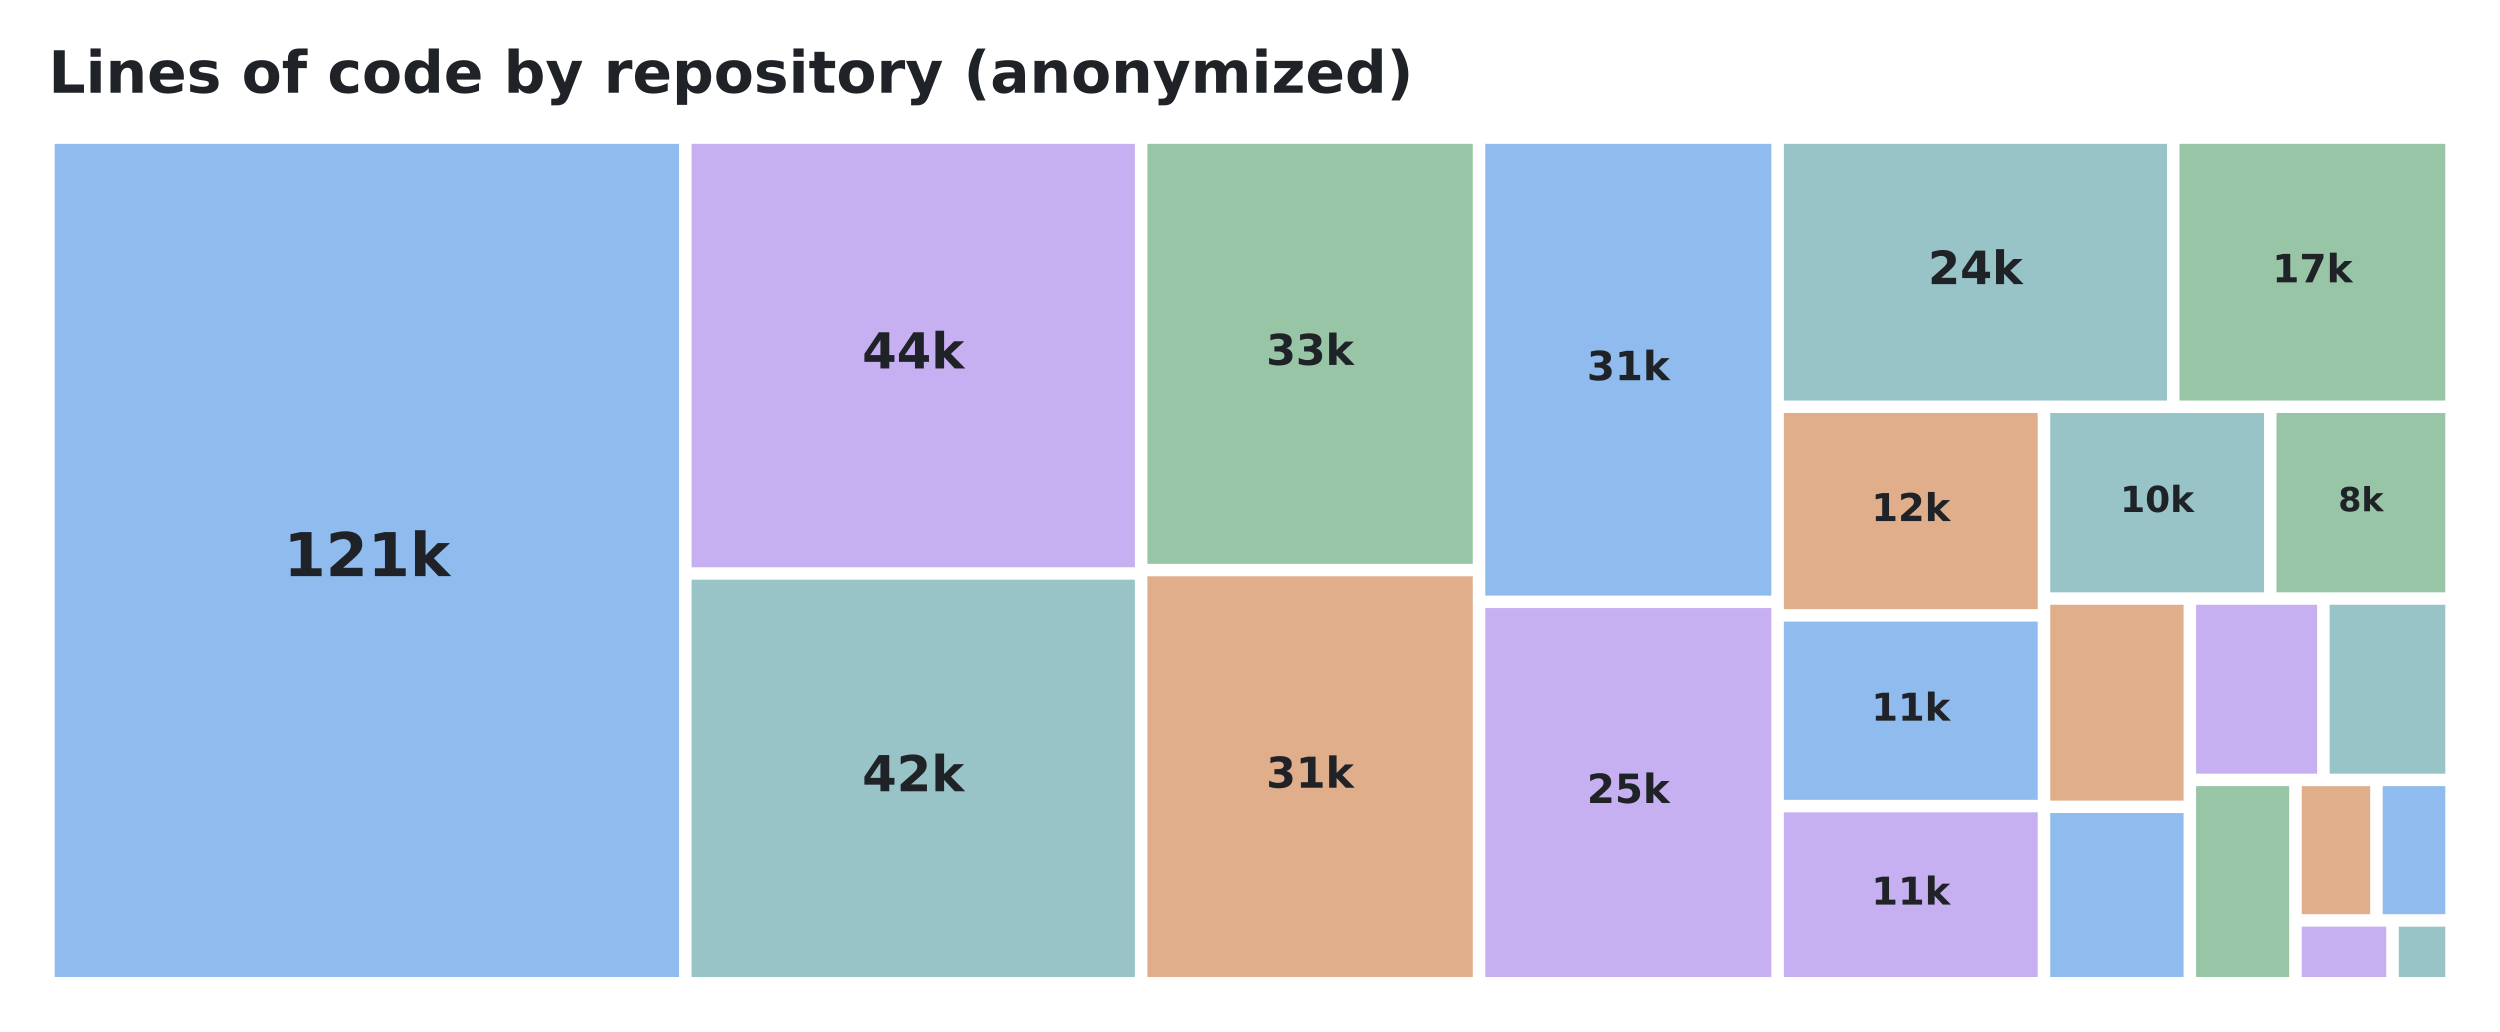
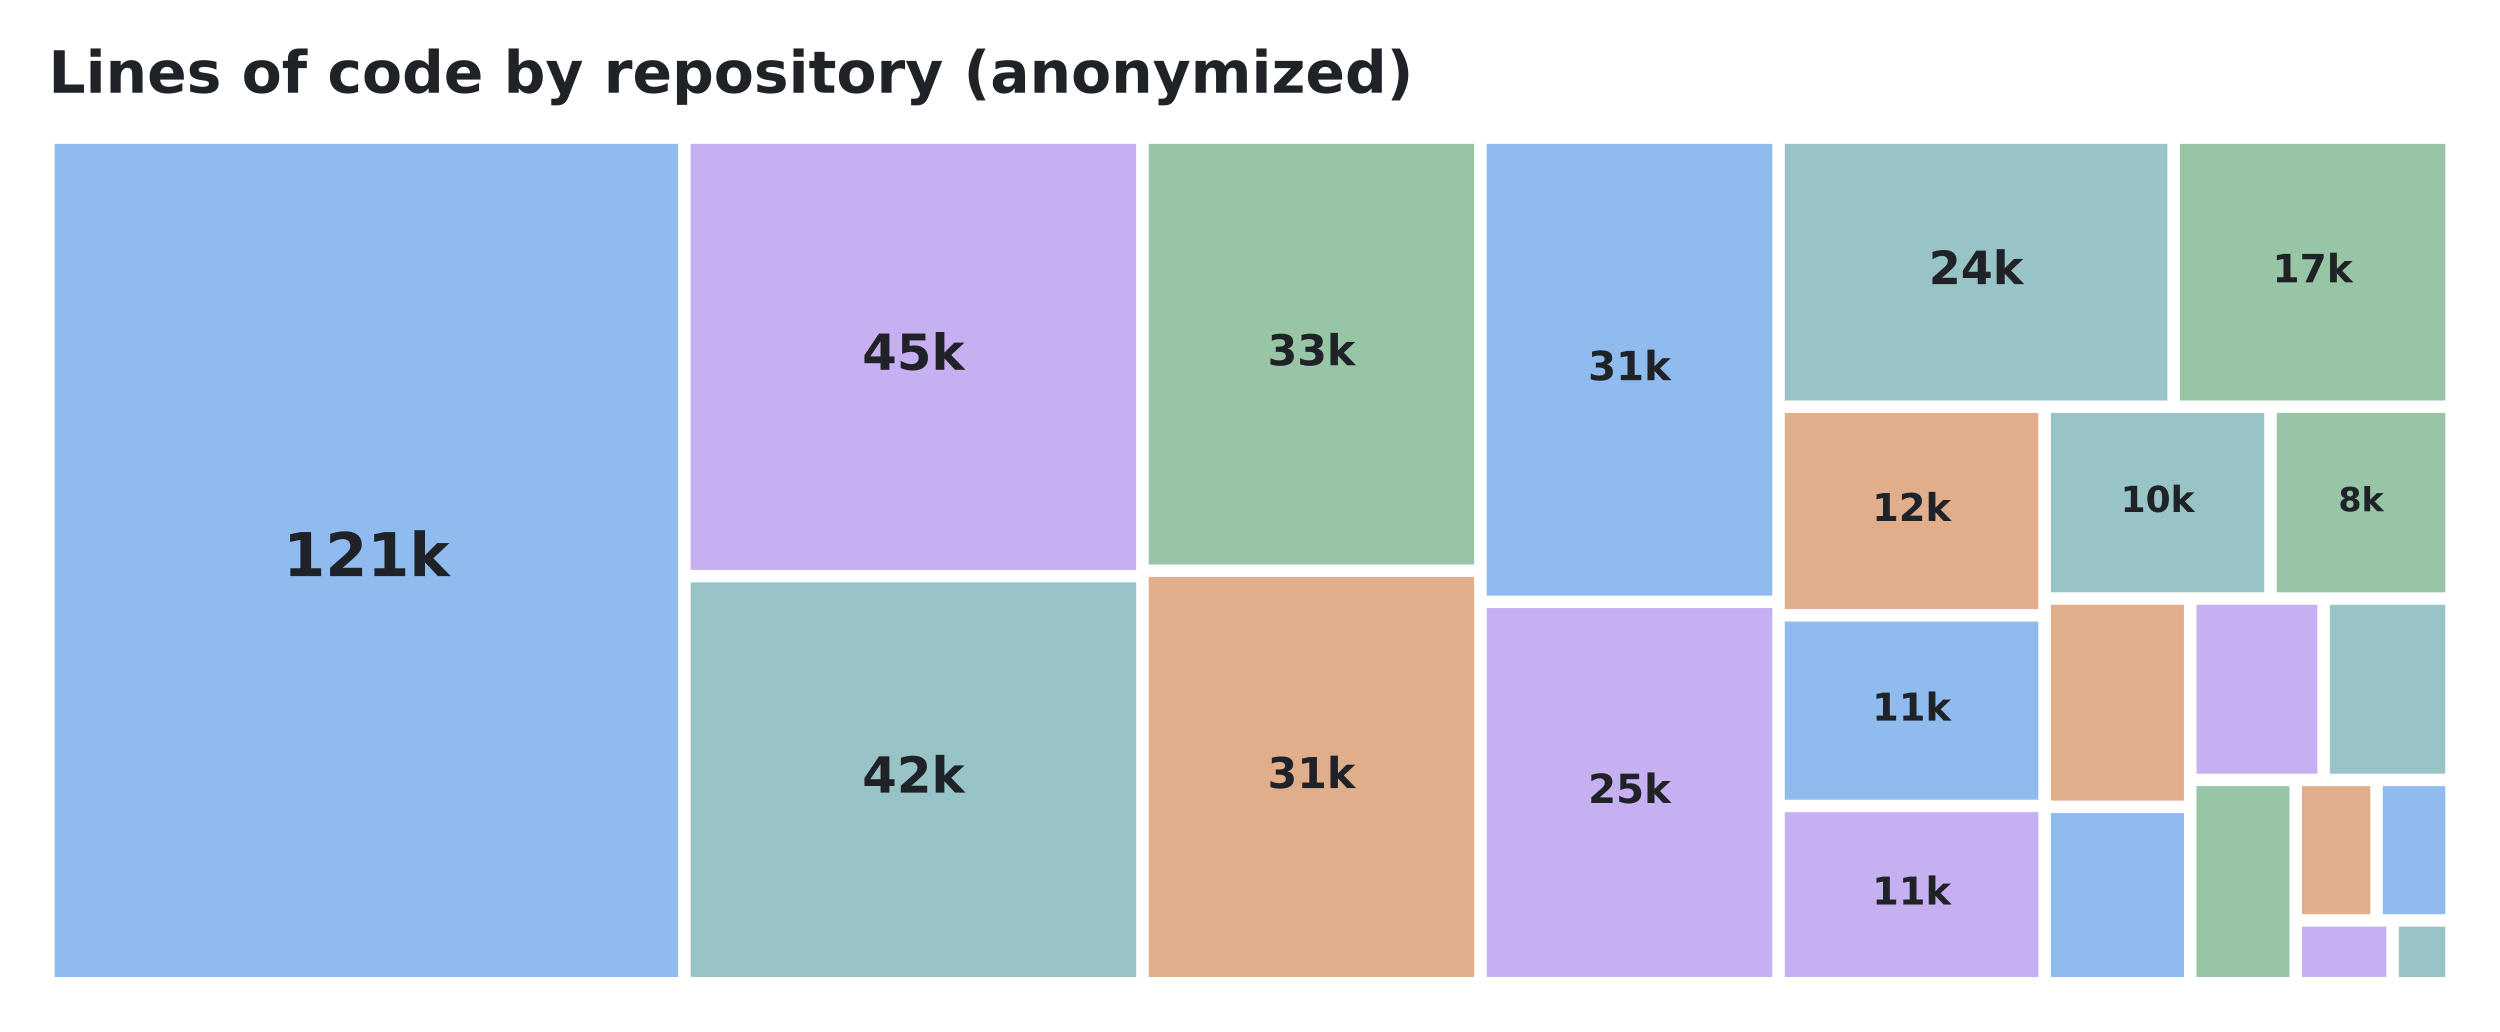
<svg xmlns="http://www.w3.org/2000/svg" xmlns:xlink="http://www.w3.org/1999/xlink" width="557.28pt" height="229.974pt" viewBox="0 0 557.28 229.974" version="1.1">
  <defs>
    <style type="text/css">*{stroke-linejoin: round; stroke-linecap: butt}</style>
  </defs>
  <g id="figure_1">
    <g id="patch_1">
      <path d="M 0 229.974  L 557.28 229.974  L 557.28 0  L 0 0  L 0 229.974  z " style="fill: none; opacity: 0" />
    </g>
    <g id="axes_1">
      <g id="patch_2">
-         <path d="M 12.195 32.064  L 151.371 32.064  L 151.371 217.788  L 12.195 217.788  z " clip-path="url(#p6bd1294f3b)" style="fill: #0969da; opacity: 0.45" />
+         <path d="M 12.195 32.064  L 151.159 32.064  L 151.159 217.788  L 12.195 217.788  z " clip-path="url(#p49c5a2660a)" style="fill: #0969da; opacity: 0.45" />
      </g>
      <g id="patch_3">
-         <path d="M 154.161 32.064  L 252.975 32.064  L 252.975 126.45  L 154.161 126.45  z " clip-path="url(#p6bd1294f3b)" style="fill: #8250df; opacity: 0.45" />
+         <path d="M 153.949 32.064  L 253.27 32.064  L 253.27 127.039  L 153.949 127.039  z " clip-path="url(#p49c5a2660a)" style="fill: #8250df; opacity: 0.45" />
      </g>
      <g id="patch_4">
-         <path d="M 154.161 129.222  L 252.975 129.222  L 252.975 217.788  L 154.161 217.788  z " clip-path="url(#p6bd1294f3b)" style="fill: #1b7c83; opacity: 0.45" />
+         <path d="M 153.949 129.811  L 253.27 129.811  L 253.27 217.788  L 153.949 217.788  z " clip-path="url(#p49c5a2660a)" style="fill: #1b7c83; opacity: 0.45" />
      </g>
      <g id="patch_5">
-         <path d="M 255.765 32.064  L 328.294 32.064  L 328.294 125.686  L 255.765 125.686  z " clip-path="url(#p6bd1294f3b)" style="fill: #1a7f37; opacity: 0.45" />
+         <path d="M 256.06 32.064  L 328.604 32.064  L 328.604 125.841  L 256.06 125.841  z " clip-path="url(#p49c5a2660a)" style="fill: #1a7f37; opacity: 0.45" />
      </g>
      <g id="patch_6">
-         <path d="M 255.765 128.458  L 328.294 128.458  L 328.294 217.788  L 255.765 217.788  z " clip-path="url(#p6bd1294f3b)" style="fill: #bc4c00; opacity: 0.45" />
+         <path d="M 256.06 128.613  L 328.604 128.613  L 328.604 217.788  L 256.06 217.788  z " clip-path="url(#p49c5a2660a)" style="fill: #bc4c00; opacity: 0.45" />
      </g>
      <g id="patch_7">
-         <path d="M 331.084 32.064  L 394.851 32.064  L 394.851 132.768  L 331.084 132.768  z " clip-path="url(#p6bd1294f3b)" style="fill: #0969da; opacity: 0.45" />
+         <path d="M 331.394 32.064  L 395.062 32.064  L 395.062 132.768  L 331.394 132.768  z " clip-path="url(#p49c5a2660a)" style="fill: #0969da; opacity: 0.45" />
      </g>
      <g id="patch_8">
-         <path d="M 331.084 135.54  L 394.851 135.54  L 394.851 217.788  L 331.084 217.788  z " clip-path="url(#p6bd1294f3b)" style="fill: #8250df; opacity: 0.45" />
+         <path d="M 331.394 135.54  L 395.062 135.54  L 395.062 217.788  L 331.394 217.788  z " clip-path="url(#p49c5a2660a)" style="fill: #8250df; opacity: 0.45" />
      </g>
      <g id="patch_9">
-         <path d="M 397.641 32.064  L 483.046 32.064  L 483.046 89.287  L 397.641 89.287  z " clip-path="url(#p6bd1294f3b)" style="fill: #1b7c83; opacity: 0.45" />
+         <path d="M 397.852 32.064  L 483.133 32.064  L 483.133 89.281  L 397.852 89.281  z " clip-path="url(#p49c5a2660a)" style="fill: #1b7c83; opacity: 0.45" />
      </g>
      <g id="patch_10">
-         <path d="M 485.836 32.064  L 545.085 32.064  L 545.085 89.287  L 485.836 89.287  z " clip-path="url(#p6bd1294f3b)" style="fill: #1a7f37; opacity: 0.45" />
+         <path d="M 485.923 32.064  L 545.085 32.064  L 545.085 89.281  L 485.923 89.281  z " clip-path="url(#p49c5a2660a)" style="fill: #1a7f37; opacity: 0.45" />
      </g>
      <g id="patch_11">
-         <path d="M 397.641 92.059  L 454.233 92.059  L 454.233 135.791  L 397.641 135.791  z " clip-path="url(#p6bd1294f3b)" style="fill: #bc4c00; opacity: 0.45" />
+         <path d="M 397.852 92.053  L 454.373 92.053  L 454.373 135.771  L 397.852 135.771  z " clip-path="url(#p49c5a2660a)" style="fill: #bc4c00; opacity: 0.45" />
      </g>
      <g id="patch_12">
-         <path d="M 397.641 138.563  L 454.233 138.563  L 454.233 178.298  L 397.641 178.298  z " clip-path="url(#p6bd1294f3b)" style="fill: #0969da; opacity: 0.45" />
+         <path d="M 397.852 138.543  L 454.373 138.543  L 454.373 178.265  L 397.852 178.265  z " clip-path="url(#p49c5a2660a)" style="fill: #0969da; opacity: 0.45" />
      </g>
      <g id="patch_13">
-         <path d="M 397.641 181.07  L 454.233 181.07  L 454.233 217.788  L 397.641 217.788  z " clip-path="url(#p6bd1294f3b)" style="fill: #8250df; opacity: 0.45" />
+         <path d="M 397.852 181.037  L 454.373 181.037  L 454.373 217.788  L 397.852 217.788  z " clip-path="url(#p49c5a2660a)" style="fill: #8250df; opacity: 0.45" />
      </g>
      <g id="patch_14">
-         <path d="M 457.023 92.059  L 504.671 92.059  L 504.671 132.038  L 457.023 132.038  z " clip-path="url(#p6bd1294f3b)" style="fill: #1b7c83; opacity: 0.45" />
+         <path d="M 457.163 92.053  L 504.733 92.053  L 504.733 132.034  L 457.163 132.034  z " clip-path="url(#p49c5a2660a)" style="fill: #1b7c83; opacity: 0.45" />
      </g>
      <g id="patch_15">
-         <path d="M 507.461 92.059  L 545.085 92.059  L 545.085 132.038  L 507.461 132.038  z " clip-path="url(#p6bd1294f3b)" style="fill: #1a7f37; opacity: 0.45" />
+         <path d="M 507.523 92.053  L 545.085 92.053  L 545.085 132.034  L 507.523 132.034  z " clip-path="url(#p49c5a2660a)" style="fill: #1a7f37; opacity: 0.45" />
      </g>
      <g id="patch_16">
-         <path d="M 457.023 134.81  L 486.746 134.81  L 486.746 178.467  L 457.023 178.467  z " clip-path="url(#p6bd1294f3b)" style="fill: #bc4c00; opacity: 0.45" />
+         <path d="M 457.163 134.806  L 486.835 134.806  L 486.835 178.466  L 457.163 178.466  z " clip-path="url(#p49c5a2660a)" style="fill: #bc4c00; opacity: 0.45" />
      </g>
      <g id="patch_17">
-         <path d="M 457.023 181.239  L 486.746 181.239  L 486.746 217.788  L 457.023 217.788  z " clip-path="url(#p6bd1294f3b)" style="fill: #0969da; opacity: 0.45" />
+         <path d="M 457.163 181.238  L 486.835 181.238  L 486.835 217.788  L 457.163 217.788  z " clip-path="url(#p49c5a2660a)" style="fill: #0969da; opacity: 0.45" />
      </g>
      <g id="patch_18">
-         <path d="M 489.536 134.81  L 516.517 134.81  L 516.517 172.466  L 489.536 172.466  z " clip-path="url(#p6bd1294f3b)" style="fill: #8250df; opacity: 0.45" />
+         <path d="M 489.625 134.806  L 516.561 134.806  L 516.561 172.464  L 489.625 172.464  z " clip-path="url(#p49c5a2660a)" style="fill: #8250df; opacity: 0.45" />
      </g>
      <g id="patch_19">
-         <path d="M 519.307 134.81  L 545.085 134.81  L 545.085 172.466  L 519.307 172.466  z " clip-path="url(#p6bd1294f3b)" style="fill: #1b7c83; opacity: 0.45" />
+         <path d="M 519.351 134.806  L 545.085 134.806  L 545.085 172.464  L 519.351 172.464  z " clip-path="url(#p49c5a2660a)" style="fill: #1b7c83; opacity: 0.45" />
      </g>
      <g id="patch_20">
-         <path d="M 489.536 175.238  L 510.294 175.238  L 510.294 217.788  L 489.536 217.788  z " clip-path="url(#p6bd1294f3b)" style="fill: #1a7f37; opacity: 0.45" />
+         <path d="M 489.625 175.236  L 510.347 175.236  L 510.347 217.788  L 489.625 217.788  z " clip-path="url(#p49c5a2660a)" style="fill: #1a7f37; opacity: 0.45" />
      </g>
      <g id="patch_21">
-         <path d="M 513.084 175.238  L 528.342 175.238  L 528.342 203.787  L 513.084 203.787  z " clip-path="url(#p6bd1294f3b)" style="fill: #bc4c00; opacity: 0.45" />
+         <path d="M 513.137 175.236  L 528.367 175.236  L 528.367 203.786  L 513.137 203.786  z " clip-path="url(#p49c5a2660a)" style="fill: #bc4c00; opacity: 0.45" />
      </g>
      <g id="patch_22">
-         <path d="M 531.132 175.238  L 545.085 175.238  L 545.085 203.787  L 531.132 203.787  z " clip-path="url(#p6bd1294f3b)" style="fill: #0969da; opacity: 0.45" />
+         <path d="M 531.157 175.236  L 545.085 175.236  L 545.085 203.786  L 531.157 203.786  z " clip-path="url(#p49c5a2660a)" style="fill: #0969da; opacity: 0.45" />
      </g>
      <g id="patch_23">
-         <path d="M 513.084 206.559  L 531.923 206.559  L 531.923 217.788  L 513.084 217.788  z " clip-path="url(#p6bd1294f3b)" style="fill: #8250df; opacity: 0.45" />
+         <path d="M 513.137 206.558  L 531.944 206.558  L 531.944 217.788  L 513.137 217.788  z " clip-path="url(#p49c5a2660a)" style="fill: #8250df; opacity: 0.45" />
      </g>
      <g id="patch_24">
-         <path d="M 534.713 206.559  L 545.085 206.559  L 545.085 217.788  L 534.713 217.788  z " clip-path="url(#p6bd1294f3b)" style="fill: #1b7c83; opacity: 0.45" />
+         <path d="M 534.734 206.558  L 545.085 206.558  L 545.085 217.788  L 534.734 217.788  z " clip-path="url(#p49c5a2660a)" style="fill: #1b7c83; opacity: 0.45" />
      </g>
      <g id="text_1">
-         <g style="fill: #1f2328" transform="translate(63.23142 128.4283) scale(0.134807 -0.134807)">
+         <g style="fill: #1f2328" transform="translate(63.14287 128.425) scale(0.13468 -0.13468)">
          <defs>
            <path id="DejaVuSans-Bold-14" d="M 750 831  L 1813 831  L 1813 3847  L 722 3622  L 722 4441  L 1806 4666  L 2950 4666  L 2950 831  L 4013 831  L 4013 0  L 750 0  L 750 831  z " transform="scale(0.015625)" />
            <path id="DejaVuSans-Bold-15" d="M 1844 884  L 3897 884  L 3897 0  L 506 0  L 506 884  L 2209 2388  Q 2438 2594 2547 2791  Q 2656 2988 2656 3200  Q 2656 3528 2436 3728  Q 2216 3928 1850 3928  Q 1569 3928 1234 3808  Q 900 3688 519 3450  L 519 4475  Q 925 4609 1322 4679  Q 1719 4750 2100 4750  Q 2938 4750 3402 4381  Q 3866 4013 3866 3353  Q 3866 2972 3669 2642  Q 3472 2313 2841 1759  L 1844 884  z " transform="scale(0.015625)" />
            <path id="DejaVuSans-Bold-4e" d="M 538 4863  L 1656 4863  L 1656 2216  L 2944 3500  L 4244 3500  L 2534 1894  L 4378 0  L 3022 0  L 1656 1459  L 1656 0  L 538 0  L 538 4863  z " transform="scale(0.015625)" />
          </defs>
          <use xlink:href="#DejaVuSans-Bold-14" />
          <use xlink:href="#DejaVuSans-Bold-15" transform="translate(69.57812 0)" />
          <use xlink:href="#DejaVuSans-Bold-14" transform="translate(139.1562 0)" />
          <use xlink:href="#DejaVuSans-Bold-4e" transform="translate(208.7344 0)" />
        </g>
      </g>
      <g id="text_2">
-         <g style="fill: #1f2328" transform="translate(192.1854 82.13266) scale(0.110695 -0.110695)">
+         <g style="fill: #1f2328" transform="translate(192.1958 82.4351) scale(0.110998 -0.110998)">
          <defs>
            <path id="DejaVuSans-Bold-17" d="M 2356 3675  L 1038 1722  L 2356 1722  L 2356 3675  z M 2156 4666  L 3494 4666  L 3494 1722  L 4159 1722  L 4159 850  L 3494 850  L 3494 0  L 2356 0  L 2356 850  L 288 850  L 288 1881  L 2156 4666  z " transform="scale(0.015625)" />
+             <path id="DejaVuSans-Bold-18" d="M 678 4666  L 3669 4666  L 3669 3781  L 1638 3781  L 1638 3059  Q 1775 3097 1914 3117  Q 2053 3138 2203 3138  Q 3056 3138 3531 2711  Q 4006 2284 4006 1522  Q 4006 766 3489 337  Q 2972 -91 2053 -91  Q 1656 -91 1267 -14  Q 878 63 494 219  L 494 1166  Q 875 947 1217 837  Q 1559 728 1863 728  Q 2300 728 2551 942  Q 2803 1156 2803 1522  Q 2803 1891 2551 2103  Q 2300 2316 1863 2316  Q 1603 2316 1309 2248  Q 1016 2181 678 2041  L 678 4666  z " transform="scale(0.015625)" />
          </defs>
          <use xlink:href="#DejaVuSans-Bold-17" />
-           <use xlink:href="#DejaVuSans-Bold-17" transform="translate(69.57812 0)" />
+           <use xlink:href="#DejaVuSans-Bold-18" transform="translate(69.57812 0)" />
          <use xlink:href="#DejaVuSans-Bold-4e" transform="translate(139.1562 0)" />
        </g>
      </g>
      <g id="text_3">
-         <g style="fill: #1f2328" transform="translate(192.1854 176.3807) scale(0.110695 -0.110695)">
+         <g style="fill: #1f2328" transform="translate(192.1958 176.6831) scale(0.110998 -0.110998)">
          <use xlink:href="#DejaVuSans-Bold-17" />
          <use xlink:href="#DejaVuSans-Bold-15" transform="translate(69.57812 0)" />
          <use xlink:href="#DejaVuSans-Bold-4e" transform="translate(139.1562 0)" />
        </g>
      </g>
      <g id="text_4">
-         <g style="fill: #1f2328" transform="translate(282.2613 81.34292) scale(0.094994 -0.094994)">
+         <g style="fill: #1f2328" transform="translate(282.5627 81.4208) scale(0.095002 -0.095002)">
          <defs>
            <path id="DejaVuSans-Bold-16" d="M 2981 2516  Q 3453 2394 3698 2092  Q 3944 1791 3944 1325  Q 3944 631 3412 270  Q 2881 -91 1863 -91  Q 1503 -91 1142 -33  Q 781 25 428 141  L 428 1069  Q 766 900 1098 814  Q 1431 728 1753 728  Q 2231 728 2486 893  Q 2741 1059 2741 1369  Q 2741 1688 2480 1852  Q 2219 2016 1709 2016  L 1228 2016  L 1228 2791  L 1734 2791  Q 2188 2791 2409 2933  Q 2631 3075 2631 3366  Q 2631 3634 2415 3781  Q 2200 3928 1806 3928  Q 1516 3928 1219 3862  Q 922 3797 628 3669  L 628 4550  Q 984 4650 1334 4700  Q 1684 4750 2022 4750  Q 2931 4750 3382 4451  Q 3834 4153 3834 3553  Q 3834 3144 3618 2883  Q 3403 2622 2981 2516  z " transform="scale(0.015625)" />
          </defs>
          <use xlink:href="#DejaVuSans-Bold-16" />
          <use xlink:href="#DejaVuSans-Bold-16" transform="translate(69.57812 0)" />
          <use xlink:href="#DejaVuSans-Bold-4e" transform="translate(139.1562 0)" />
        </g>
      </g>
      <g id="text_5">
-         <g style="fill: #1f2328" transform="translate(282.2613 175.5909) scale(0.094994 -0.094994)">
+         <g style="fill: #1f2328" transform="translate(282.5627 175.6688) scale(0.095002 -0.095002)">
          <use xlink:href="#DejaVuSans-Bold-16" />
          <use xlink:href="#DejaVuSans-Bold-14" transform="translate(69.57812 0)" />
          <use xlink:href="#DejaVuSans-Bold-4e" transform="translate(139.1562 0)" />
        </g>
      </g>
      <g id="text_6">
-         <g style="fill: #1f2328" transform="translate(353.7379 84.7482) scale(0.089759 -0.089759)">
+         <g style="fill: #1f2328" transform="translate(354.0039 84.74666) scale(0.0897 -0.0897)">
          <use xlink:href="#DejaVuSans-Bold-16" />
          <use xlink:href="#DejaVuSans-Bold-14" transform="translate(69.57812 0)" />
          <use xlink:href="#DejaVuSans-Bold-4e" transform="translate(139.1562 0)" />
        </g>
      </g>
      <g id="text_7">
-         <g style="fill: #1f2328" transform="translate(353.7379 178.9962) scale(0.089759 -0.089759)">
-           <defs>
-             <path id="DejaVuSans-Bold-18" d="M 678 4666  L 3669 4666  L 3669 3781  L 1638 3781  L 1638 3059  Q 1775 3097 1914 3117  Q 2053 3138 2203 3138  Q 3056 3138 3531 2711  Q 4006 2284 4006 1522  Q 4006 766 3489 337  Q 2972 -91 2053 -91  Q 1656 -91 1267 -14  Q 878 63 494 219  L 494 1166  Q 875 947 1217 837  Q 1559 728 1863 728  Q 2300 728 2551 942  Q 2803 1156 2803 1522  Q 2803 1891 2551 2103  Q 2300 2316 1863 2316  Q 1603 2316 1309 2248  Q 1016 2181 678 2041  L 678 4666  z " transform="scale(0.015625)" />
-           </defs>
+         <g style="fill: #1f2328" transform="translate(354.0039 178.9947) scale(0.0897 -0.0897)">
          <use xlink:href="#DejaVuSans-Bold-15" />
          <use xlink:href="#DejaVuSans-Bold-18" transform="translate(69.57812 0)" />
          <use xlink:href="#DejaVuSans-Bold-4e" transform="translate(139.1562 0)" />
        </g>
      </g>
      <g id="text_8">
-         <g style="fill: #1f2328" transform="translate(429.785 63.34305) scale(0.102685 -0.102685)">
+         <g style="fill: #1f2328" transform="translate(429.941 63.33831) scale(0.102612 -0.102612)">
          <use xlink:href="#DejaVuSans-Bold-15" />
          <use xlink:href="#DejaVuSans-Bold-17" transform="translate(69.57812 0)" />
          <use xlink:href="#DejaVuSans-Bold-4e" transform="translate(139.1562 0)" />
        </g>
      </g>
      <g id="text_9">
-         <g style="fill: #1f2328" transform="translate(506.5085 62.9371) scale(0.08706 -0.08706)">
+         <g style="fill: #1f2328" transform="translate(506.5572 62.93293) scale(0.087008 -0.087008)">
          <defs>
            <path id="DejaVuSans-Bold-1a" d="M 428 4666  L 3944 4666  L 3944 3988  L 2125 0  L 953 0  L 2675 3781  L 428 3781  L 428 4666  z " transform="scale(0.015625)" />
          </defs>
          <use xlink:href="#DejaVuSans-Bold-14" />
          <use xlink:href="#DejaVuSans-Bold-1a" transform="translate(69.57812 0)" />
          <use xlink:href="#DejaVuSans-Bold-4e" transform="translate(139.1562 0)" />
        </g>
      </g>
      <g id="text_10">
-         <g style="fill: #1f2328" transform="translate(417.1483 116.1452) scale(0.085473 -0.085473)">
+         <g style="fill: #1f2328" transform="translate(417.3275 116.1314) scale(0.085431 -0.085431)">
          <use xlink:href="#DejaVuSans-Bold-14" />
          <use xlink:href="#DejaVuSans-Bold-15" transform="translate(69.57812 0)" />
          <use xlink:href="#DejaVuSans-Bold-4e" transform="translate(139.1562 0)" />
        </g>
      </g>
      <g id="text_11">
-         <g style="fill: #1f2328" transform="translate(417.1483 160.6509) scale(0.085473 -0.085473)">
+         <g style="fill: #1f2328" transform="translate(417.3275 160.6235) scale(0.085431 -0.085431)">
          <use xlink:href="#DejaVuSans-Bold-14" />
          <use xlink:href="#DejaVuSans-Bold-14" transform="translate(69.57812 0)" />
          <use xlink:href="#DejaVuSans-Bold-4e" transform="translate(139.1562 0)" />
        </g>
      </g>
      <g id="text_12">
-         <g style="fill: #1f2328" transform="translate(417.1483 201.6496) scale(0.085473 -0.085473)">
+         <g style="fill: #1f2328" transform="translate(417.3275 201.6321) scale(0.085431 -0.085431)">
          <use xlink:href="#DejaVuSans-Bold-14" />
          <use xlink:href="#DejaVuSans-Bold-14" transform="translate(69.57812 0)" />
          <use xlink:href="#DejaVuSans-Bold-4e" transform="translate(139.1562 0)" />
        </g>
      </g>
      <g id="text_13">
-         <g style="fill: #1f2328" transform="translate(472.6074 114.1301) scale(0.08013 -0.08013)">
+         <g style="fill: #1f2328" transform="translate(472.713 114.1242) scale(0.080084 -0.080084)">
          <defs>
            <path id="DejaVuSans-Bold-13" d="M 2944 2338  Q 2944 3213 2780 3570  Q 2616 3928 2228 3928  Q 1841 3928 1675 3570  Q 1509 3213 1509 2338  Q 1509 1453 1675 1090  Q 1841 728 2228 728  Q 2613 728 2778 1090  Q 2944 1453 2944 2338  z M 4147 2328  Q 4147 1169 3647 539  Q 3147 -91 2228 -91  Q 1306 -91 806 539  Q 306 1169 306 2328  Q 306 3491 806 4120  Q 1306 4750 2228 4750  Q 3147 4750 3647 4120  Q 4147 3491 4147 2328  z " transform="scale(0.015625)" />
          </defs>
          <use xlink:href="#DejaVuSans-Bold-14" />
          <use xlink:href="#DejaVuSans-Bold-13" transform="translate(69.57812 0)" />
          <use xlink:href="#DejaVuSans-Bold-4e" transform="translate(139.1562 0)" />
        </g>
      </g>
      <g id="text_14">
-         <g style="fill: #1f2328" transform="translate(521.2283 113.9745) scale(0.074142 -0.074142)">
+         <g style="fill: #1f2328" transform="translate(521.2618 113.9689) scale(0.074105 -0.074105)">
          <defs>
            <path id="DejaVuSans-Bold-1b" d="M 2228 2088  Q 1891 2088 1709 1903  Q 1528 1719 1528 1375  Q 1528 1031 1709 848  Q 1891 666 2228 666  Q 2563 666 2741 848  Q 2919 1031 2919 1375  Q 2919 1722 2741 1905  Q 2563 2088 2228 2088  z M 1350 2484  Q 925 2613 709 2878  Q 494 3144 494 3541  Q 494 4131 934 4440  Q 1375 4750 2228 4750  Q 3075 4750 3515 4442  Q 3956 4134 3956 3541  Q 3956 3144 3739 2878  Q 3522 2613 3097 2484  Q 3572 2353 3814 2058  Q 4056 1763 4056 1313  Q 4056 619 3595 264  Q 3134 -91 2228 -91  Q 1319 -91 855 264  Q 391 619 391 1313  Q 391 1763 633 2058  Q 875 2353 1350 2484  z M 1631 3419  Q 1631 3141 1786 2991  Q 1941 2841 2228 2841  Q 2509 2841 2662 2991  Q 2816 3141 2816 3419  Q 2816 3697 2662 3845  Q 2509 3994 2228 3994  Q 1941 3994 1786 3844  Q 1631 3694 1631 3419  z " transform="scale(0.015625)" />
          </defs>
          <use xlink:href="#DejaVuSans-Bold-1b" />
          <use xlink:href="#DejaVuSans-Bold-4e" transform="translate(69.57812 0)" />
        </g>
      </g>
      <g id="text_15">
        <g style="fill: #1f2328" transform="translate(10.8 20.67797) scale(0.13 -0.13)">
          <defs>
            <path id="DejaVuSans-Bold-2f" d="M 588 4666  L 1791 4666  L 1791 909  L 3903 909  L 3903 0  L 588 0  L 588 4666  z " transform="scale(0.015625)" />
            <path id="DejaVuSans-Bold-4c" d="M 538 3500  L 1656 3500  L 1656 0  L 538 0  L 538 3500  z M 538 4863  L 1656 4863  L 1656 3950  L 538 3950  L 538 4863  z " transform="scale(0.015625)" />
            <path id="DejaVuSans-Bold-51" d="M 4056 2131  L 4056 0  L 2931 0  L 2931 347  L 2931 1631  Q 2931 2084 2911 2256  Q 2891 2428 2841 2509  Q 2775 2619 2662 2680  Q 2550 2741 2406 2741  Q 2056 2741 1856 2470  Q 1656 2200 1656 1722  L 1656 0  L 538 0  L 538 3500  L 1656 3500  L 1656 2988  Q 1909 3294 2193 3439  Q 2478 3584 2822 3584  Q 3428 3584 3742 3212  Q 4056 2841 4056 2131  z " transform="scale(0.015625)" />
            <path id="DejaVuSans-Bold-48" d="M 4031 1759  L 4031 1441  L 1416 1441  Q 1456 1047 1700 850  Q 1944 653 2381 653  Q 2734 653 3104 758  Q 3475 863 3866 1075  L 3866 213  Q 3469 63 3072 -14  Q 2675 -91 2278 -91  Q 1328 -91 801 392  Q 275 875 275 1747  Q 275 2603 792 3093  Q 1309 3584 2216 3584  Q 3041 3584 3536 3087  Q 4031 2591 4031 1759  z M 2881 2131  Q 2881 2450 2695 2645  Q 2509 2841 2209 2841  Q 1884 2841 1681 2658  Q 1478 2475 1428 2131  L 2881 2131  z " transform="scale(0.015625)" />
            <path id="DejaVuSans-Bold-56" d="M 3272 3391  L 3272 2541  Q 2913 2691 2578 2766  Q 2244 2841 1947 2841  Q 1628 2841 1473 2761  Q 1319 2681 1319 2516  Q 1319 2381 1436 2309  Q 1553 2238 1856 2203  L 2053 2175  Q 2913 2066 3209 1816  Q 3506 1566 3506 1031  Q 3506 472 3093 190  Q 2681 -91 1863 -91  Q 1516 -91 1145 -36  Q 775 19 384 128  L 384 978  Q 719 816 1070 734  Q 1422 653 1784 653  Q 2113 653 2278 743  Q 2444 834 2444 1013  Q 2444 1163 2330 1236  Q 2216 1309 1875 1350  L 1678 1375  Q 931 1469 631 1722  Q 331 1975 331 2491  Q 331 3047 712 3315  Q 1094 3584 1881 3584  Q 2191 3584 2531 3537  Q 2872 3491 3272 3391  z " transform="scale(0.015625)" />
            <path id="DejaVuSans-Bold-3" transform="scale(0.015625)" />
            <path id="DejaVuSans-Bold-52" d="M 2203 2784  Q 1831 2784 1636 2517  Q 1441 2250 1441 1747  Q 1441 1244 1636 976  Q 1831 709 2203 709  Q 2569 709 2762 976  Q 2956 1244 2956 1747  Q 2956 2250 2762 2517  Q 2569 2784 2203 2784  z M 2203 3584  Q 3106 3584 3614 3096  Q 4122 2609 4122 1747  Q 4122 884 3614 396  Q 3106 -91 2203 -91  Q 1297 -91 786 396  Q 275 884 275 1747  Q 275 2609 786 3096  Q 1297 3584 2203 3584  z " transform="scale(0.015625)" />
            <path id="DejaVuSans-Bold-49" d="M 2841 4863  L 2841 4128  L 2222 4128  Q 1984 4128 1890 4042  Q 1797 3956 1797 3744  L 1797 3500  L 2753 3500  L 2753 2700  L 1797 2700  L 1797 0  L 678 0  L 678 2700  L 122 2700  L 122 3500  L 678 3500  L 678 3744  Q 678 4316 997 4589  Q 1316 4863 1984 4863  L 2841 4863  z " transform="scale(0.015625)" />
            <path id="DejaVuSans-Bold-46" d="M 3366 3391  L 3366 2478  Q 3138 2634 2908 2709  Q 2678 2784 2431 2784  Q 1963 2784 1702 2511  Q 1441 2238 1441 1747  Q 1441 1256 1702 982  Q 1963 709 2431 709  Q 2694 709 2930 787  Q 3166 866 3366 1019  L 3366 103  Q 3103 6 2833 -42  Q 2563 -91 2291 -91  Q 1344 -91 809 395  Q 275 881 275 1747  Q 275 2613 809 3098  Q 1344 3584 2291 3584  Q 2566 3584 2833 3536  Q 3100 3488 3366 3391  z " transform="scale(0.015625)" />
            <path id="DejaVuSans-Bold-47" d="M 2919 2988  L 2919 4863  L 4044 4863  L 4044 0  L 2919 0  L 2919 506  Q 2688 197 2409 53  Q 2131 -91 1766 -91  Q 1119 -91 703 423  Q 288 938 288 1747  Q 288 2556 703 3070  Q 1119 3584 1766 3584  Q 2128 3584 2408 3439  Q 2688 3294 2919 2988  z M 2181 722  Q 2541 722 2730 984  Q 2919 1247 2919 1747  Q 2919 2247 2730 2509  Q 2541 2772 2181 2772  Q 1825 2772 1636 2509  Q 1447 2247 1447 1747  Q 1447 1247 1636 984  Q 1825 722 2181 722  z " transform="scale(0.015625)" />
            <path id="DejaVuSans-Bold-45" d="M 2400 722  Q 2759 722 2948 984  Q 3138 1247 3138 1747  Q 3138 2247 2948 2509  Q 2759 2772 2400 2772  Q 2041 2772 1848 2508  Q 1656 2244 1656 1747  Q 1656 1250 1848 986  Q 2041 722 2400 722  z M 1656 2988  Q 1888 3294 2169 3439  Q 2450 3584 2816 3584  Q 3463 3584 3878 3070  Q 4294 2556 4294 1747  Q 4294 938 3878 423  Q 3463 -91 2816 -91  Q 2450 -91 2169 54  Q 1888 200 1656 506  L 1656 0  L 538 0  L 538 4863  L 1656 4863  L 1656 2988  z " transform="scale(0.015625)" />
            <path id="DejaVuSans-Bold-5c" d="M 78 3500  L 1197 3500  L 2138 1125  L 2938 3500  L 4056 3500  L 2584 -331  Q 2363 -916 2067 -1148  Q 1772 -1381 1288 -1381  L 641 -1381  L 641 -647  L 991 -647  Q 1275 -647 1404 -556  Q 1534 -466 1606 -231  L 1638 -134  L 78 3500  z " transform="scale(0.015625)" />
            <path id="DejaVuSans-Bold-55" d="M 3138 2547  Q 2991 2616 2845 2648  Q 2700 2681 2553 2681  Q 2122 2681 1889 2404  Q 1656 2128 1656 1613  L 1656 0  L 538 0  L 538 3500  L 1656 3500  L 1656 2925  Q 1872 3269 2151 3426  Q 2431 3584 2822 3584  Q 2878 3584 2943 3579  Q 3009 3575 3134 3559  L 3138 2547  z " transform="scale(0.015625)" />
            <path id="DejaVuSans-Bold-53" d="M 1656 506  L 1656 -1331  L 538 -1331  L 538 3500  L 1656 3500  L 1656 2988  Q 1888 3294 2169 3439  Q 2450 3584 2816 3584  Q 3463 3584 3878 3070  Q 4294 2556 4294 1747  Q 4294 938 3878 423  Q 3463 -91 2816 -91  Q 2450 -91 2169 54  Q 1888 200 1656 506  z M 2400 2772  Q 2041 2772 1848 2508  Q 1656 2244 1656 1747  Q 1656 1250 1848 986  Q 2041 722 2400 722  Q 2759 722 2948 984  Q 3138 1247 3138 1747  Q 3138 2247 2948 2509  Q 2759 2772 2400 2772  z " transform="scale(0.015625)" />
            <path id="DejaVuSans-Bold-57" d="M 1759 4494  L 1759 3500  L 2913 3500  L 2913 2700  L 1759 2700  L 1759 1216  Q 1759 972 1856 886  Q 1953 800 2241 800  L 2816 800  L 2816 0  L 1856 0  Q 1194 0 917 276  Q 641 553 641 1216  L 641 2700  L 84 2700  L 84 3500  L 641 3500  L 641 4494  L 1759 4494  z " transform="scale(0.015625)" />
            <path id="DejaVuSans-Bold-b" d="M 2413 -844  L 1484 -844  Q 1006 -72 778 623  Q 550 1319 550 2003  Q 550 2688 779 3389  Q 1009 4091 1484 4856  L 2413 4856  Q 2013 4116 1813 3408  Q 1613 2700 1613 2009  Q 1613 1319 1811 609  Q 2009 -100 2413 -844  z " transform="scale(0.015625)" />
            <path id="DejaVuSans-Bold-44" d="M 2106 1575  Q 1756 1575 1579 1456  Q 1403 1338 1403 1106  Q 1403 894 1545 773  Q 1688 653 1941 653  Q 2256 653 2472 879  Q 2688 1106 2688 1447  L 2688 1575  L 2106 1575  z M 3816 1997  L 3816 0  L 2688 0  L 2688 519  Q 2463 200 2181 54  Q 1900 -91 1497 -91  Q 953 -91 614 226  Q 275 544 275 1050  Q 275 1666 698 1953  Q 1122 2241 2028 2241  L 2688 2241  L 2688 2328  Q 2688 2594 2478 2717  Q 2269 2841 1825 2841  Q 1466 2841 1156 2769  Q 847 2697 581 2553  L 581 3406  Q 941 3494 1303 3539  Q 1666 3584 2028 3584  Q 2975 3584 3395 3211  Q 3816 2838 3816 1997  z " transform="scale(0.015625)" />
            <path id="DejaVuSans-Bold-50" d="M 3781 2919  Q 3994 3244 4286 3414  Q 4578 3584 4928 3584  Q 5531 3584 5847 3212  Q 6163 2841 6163 2131  L 6163 0  L 5038 0  L 5038 1825  Q 5041 1866 5042 1909  Q 5044 1953 5044 2034  Q 5044 2406 4934 2573  Q 4825 2741 4581 2741  Q 4263 2741 4089 2478  Q 3916 2216 3909 1719  L 3909 0  L 2784 0  L 2784 1825  Q 2784 2406 2684 2573  Q 2584 2741 2328 2741  Q 2006 2741 1831 2477  Q 1656 2213 1656 1722  L 1656 0  L 531 0  L 531 3500  L 1656 3500  L 1656 2988  Q 1863 3284 2130 3434  Q 2397 3584 2719 3584  Q 3081 3584 3359 3409  Q 3638 3234 3781 2919  z " transform="scale(0.015625)" />
            <path id="DejaVuSans-Bold-5d" d="M 366 3500  L 3419 3500  L 3419 2719  L 1575 800  L 3419 800  L 3419 0  L 288 0  L 288 781  L 2131 2700  L 366 2700  L 366 3500  z " transform="scale(0.015625)" />
            <path id="DejaVuSans-Bold-c" d="M 513 -844  Q 913 -100 1113 609  Q 1313 1319 1313 2009  Q 1313 2700 1113 3408  Q 913 4116 513 4856  L 1441 4856  Q 1916 4091 2145 3389  Q 2375 2688 2375 2003  Q 2375 1319 2147 623  Q 1919 -72 1441 -844  L 513 -844  z " transform="scale(0.015625)" />
          </defs>
          <use xlink:href="#DejaVuSans-Bold-2f" />
          <use xlink:href="#DejaVuSans-Bold-4c" transform="translate(63.71875 0)" />
          <use xlink:href="#DejaVuSans-Bold-51" transform="translate(98 0)" />
          <use xlink:href="#DejaVuSans-Bold-48" transform="translate(169.1875 0)" />
          <use xlink:href="#DejaVuSans-Bold-56" transform="translate(237.0156 0)" />
          <use xlink:href="#DejaVuSans-Bold-3" transform="translate(296.5312 0)" />
          <use xlink:href="#DejaVuSans-Bold-52" transform="translate(331.3438 0)" />
          <use xlink:href="#DejaVuSans-Bold-49" transform="translate(400.0469 0)" />
          <use xlink:href="#DejaVuSans-Bold-3" transform="translate(443.5469 0)" />
          <use xlink:href="#DejaVuSans-Bold-46" transform="translate(478.3594 0)" />
          <use xlink:href="#DejaVuSans-Bold-52" transform="translate(537.6406 0)" />
          <use xlink:href="#DejaVuSans-Bold-47" transform="translate(606.3438 0)" />
          <use xlink:href="#DejaVuSans-Bold-48" transform="translate(677.9219 0)" />
          <use xlink:href="#DejaVuSans-Bold-3" transform="translate(745.75 0)" />
          <use xlink:href="#DejaVuSans-Bold-45" transform="translate(780.5625 0)" />
          <use xlink:href="#DejaVuSans-Bold-5c" transform="translate(852.1406 0)" />
          <use xlink:href="#DejaVuSans-Bold-3" transform="translate(917.3281 0)" />
          <use xlink:href="#DejaVuSans-Bold-55" transform="translate(952.1406 0)" />
          <use xlink:href="#DejaVuSans-Bold-48" transform="translate(1001.453 0)" />
          <use xlink:href="#DejaVuSans-Bold-53" transform="translate(1069.281 0)" />
          <use xlink:href="#DejaVuSans-Bold-52" transform="translate(1140.859 0)" />
          <use xlink:href="#DejaVuSans-Bold-56" transform="translate(1209.562 0)" />
          <use xlink:href="#DejaVuSans-Bold-4c" transform="translate(1269.078 0)" />
          <use xlink:href="#DejaVuSans-Bold-57" transform="translate(1303.359 0)" />
          <use xlink:href="#DejaVuSans-Bold-52" transform="translate(1351.156 0)" />
          <use xlink:href="#DejaVuSans-Bold-55" transform="translate(1419.859 0)" />
          <use xlink:href="#DejaVuSans-Bold-5c" transform="translate(1469.172 0)" />
          <use xlink:href="#DejaVuSans-Bold-3" transform="translate(1534.359 0)" />
          <use xlink:href="#DejaVuSans-Bold-b" transform="translate(1569.172 0)" />
          <use xlink:href="#DejaVuSans-Bold-44" transform="translate(1614.875 0)" />
          <use xlink:href="#DejaVuSans-Bold-51" transform="translate(1682.359 0)" />
          <use xlink:href="#DejaVuSans-Bold-52" transform="translate(1753.547 0)" />
          <use xlink:href="#DejaVuSans-Bold-51" transform="translate(1822.25 0)" />
          <use xlink:href="#DejaVuSans-Bold-5c" transform="translate(1893.438 0)" />
          <use xlink:href="#DejaVuSans-Bold-50" transform="translate(1958.625 0)" />
          <use xlink:href="#DejaVuSans-Bold-4c" transform="translate(2062.828 0)" />
          <use xlink:href="#DejaVuSans-Bold-5d" transform="translate(2097.109 0)" />
          <use xlink:href="#DejaVuSans-Bold-48" transform="translate(2155.312 0)" />
          <use xlink:href="#DejaVuSans-Bold-47" transform="translate(2223.141 0)" />
          <use xlink:href="#DejaVuSans-Bold-c" transform="translate(2294.719 0)" />
        </g>
      </g>
    </g>
  </g>
  <defs>
-     <clipPath id="p6bd1294f3b">
+     <clipPath id="p49c5a2660a">
      <rect x="10.8" y="30.678" width="535.68" height="188.496" />
    </clipPath>
  </defs>
</svg>
